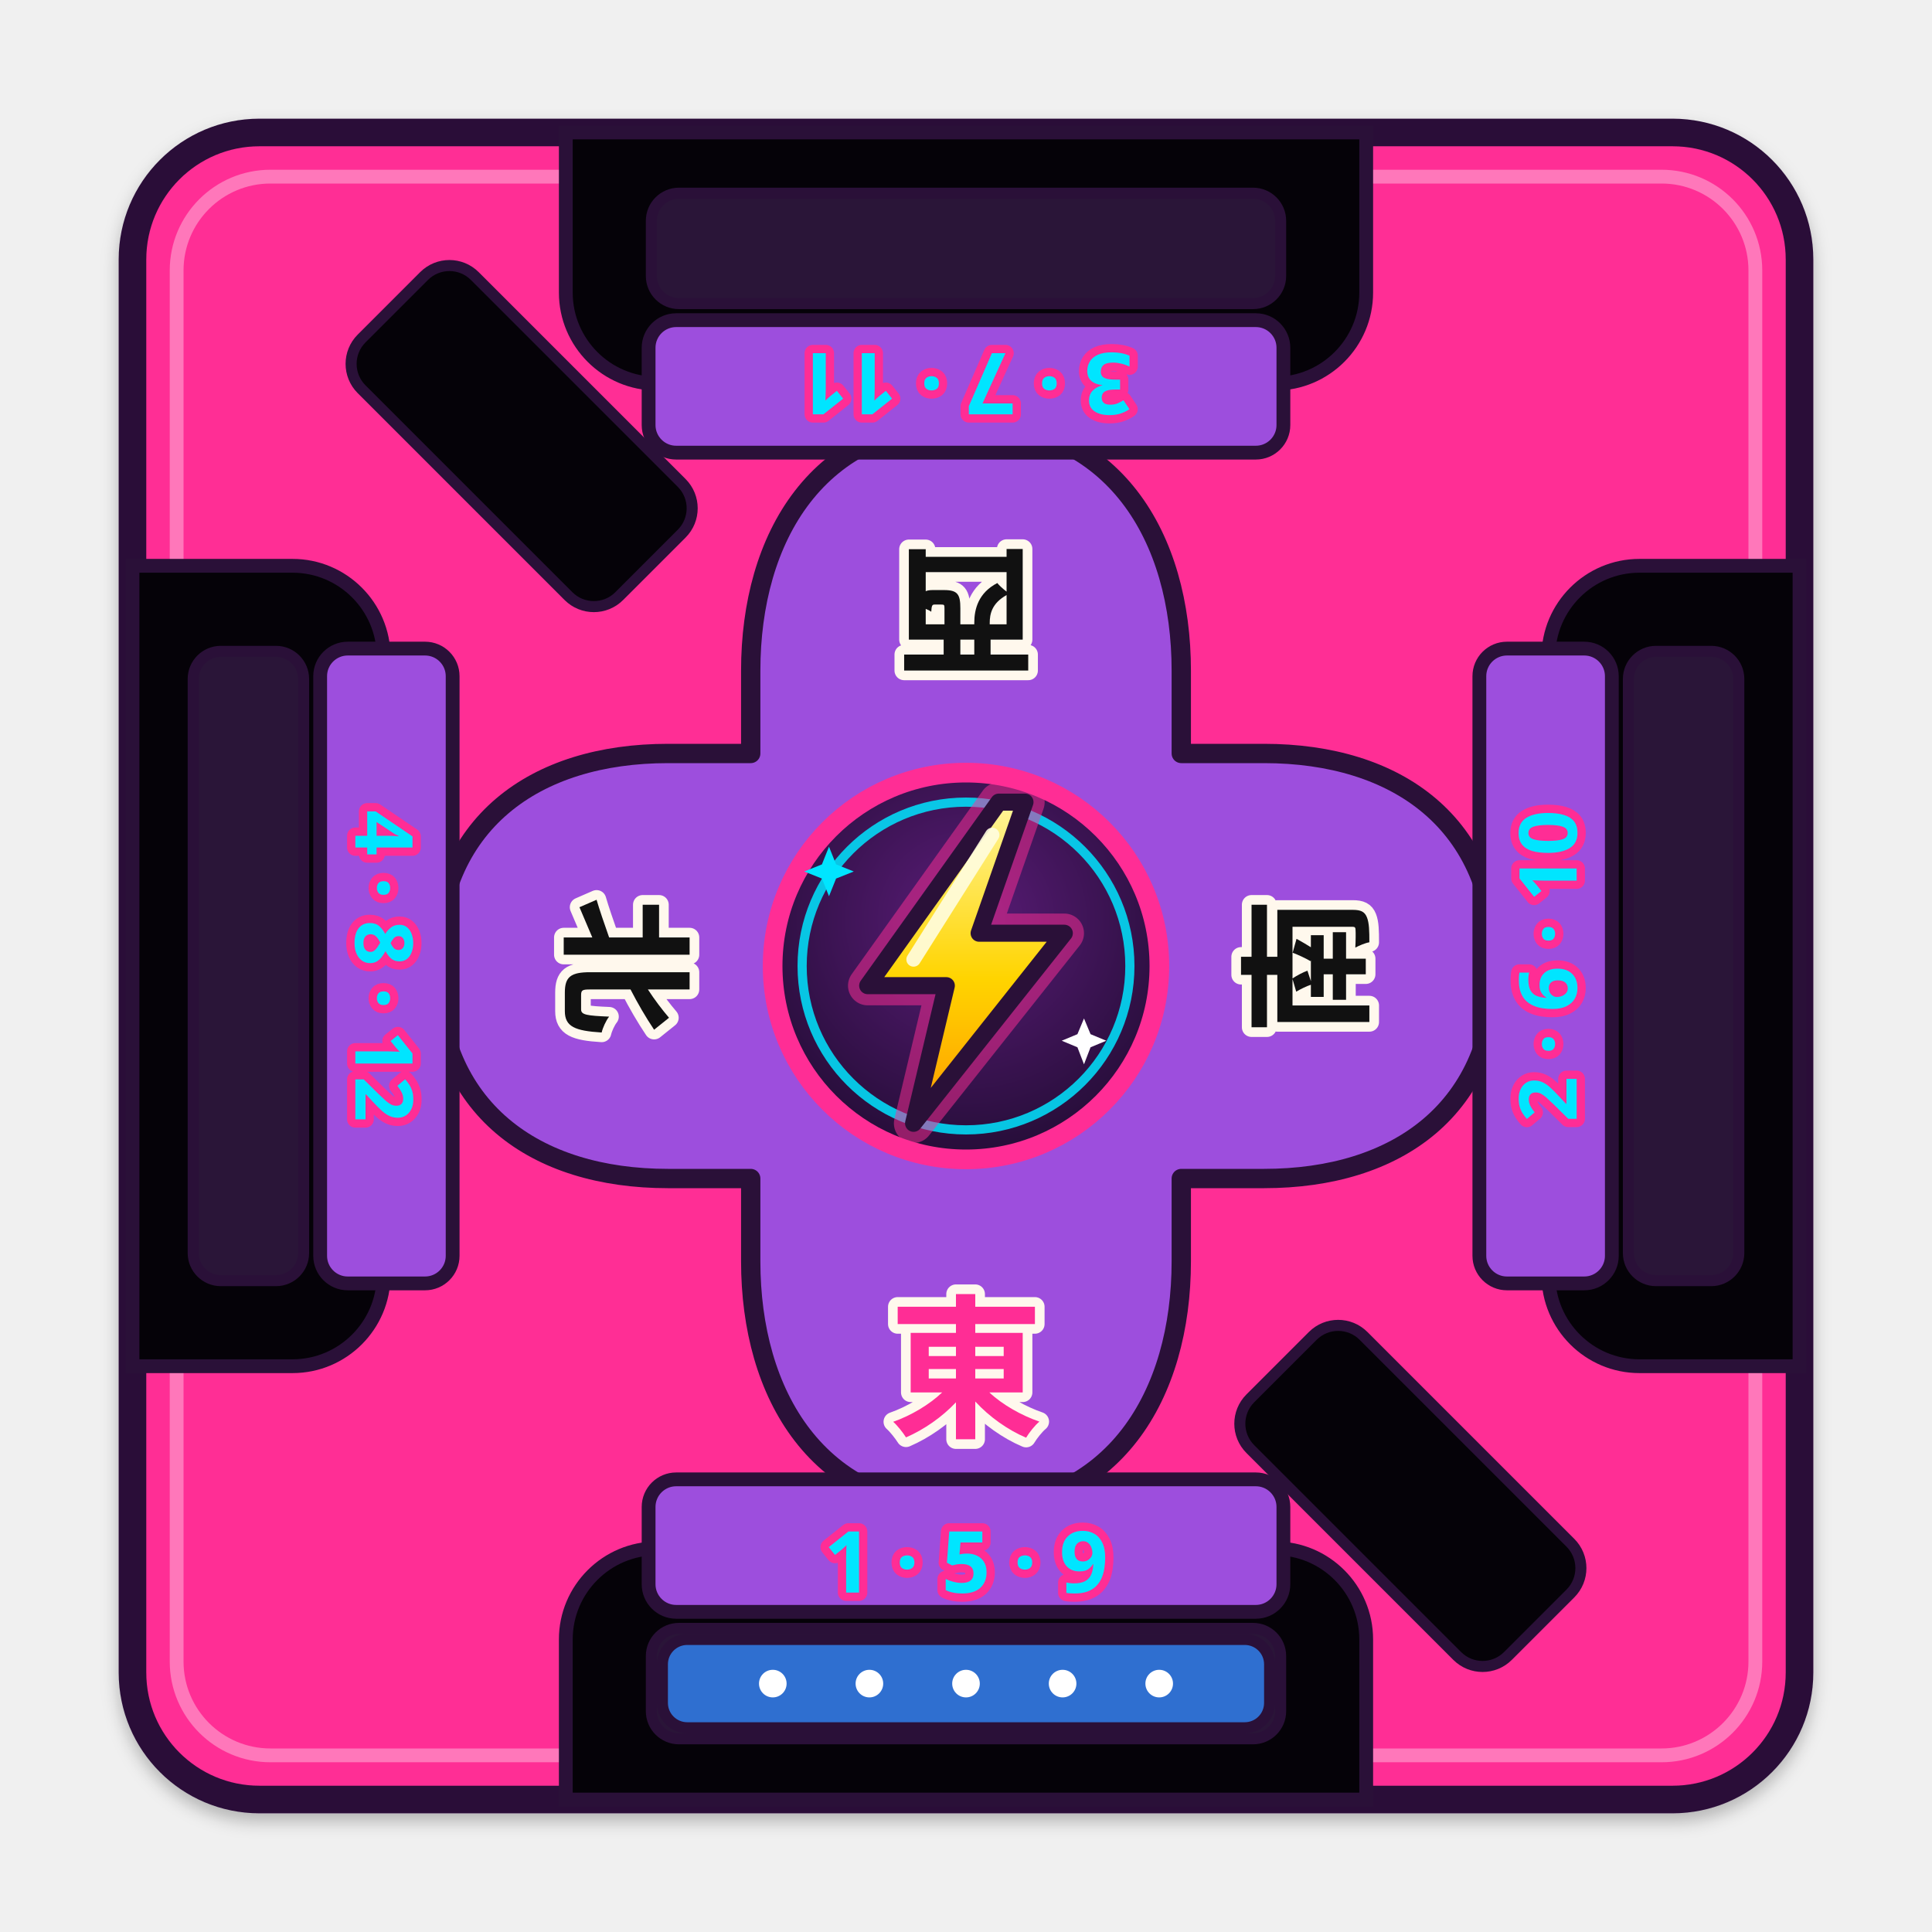
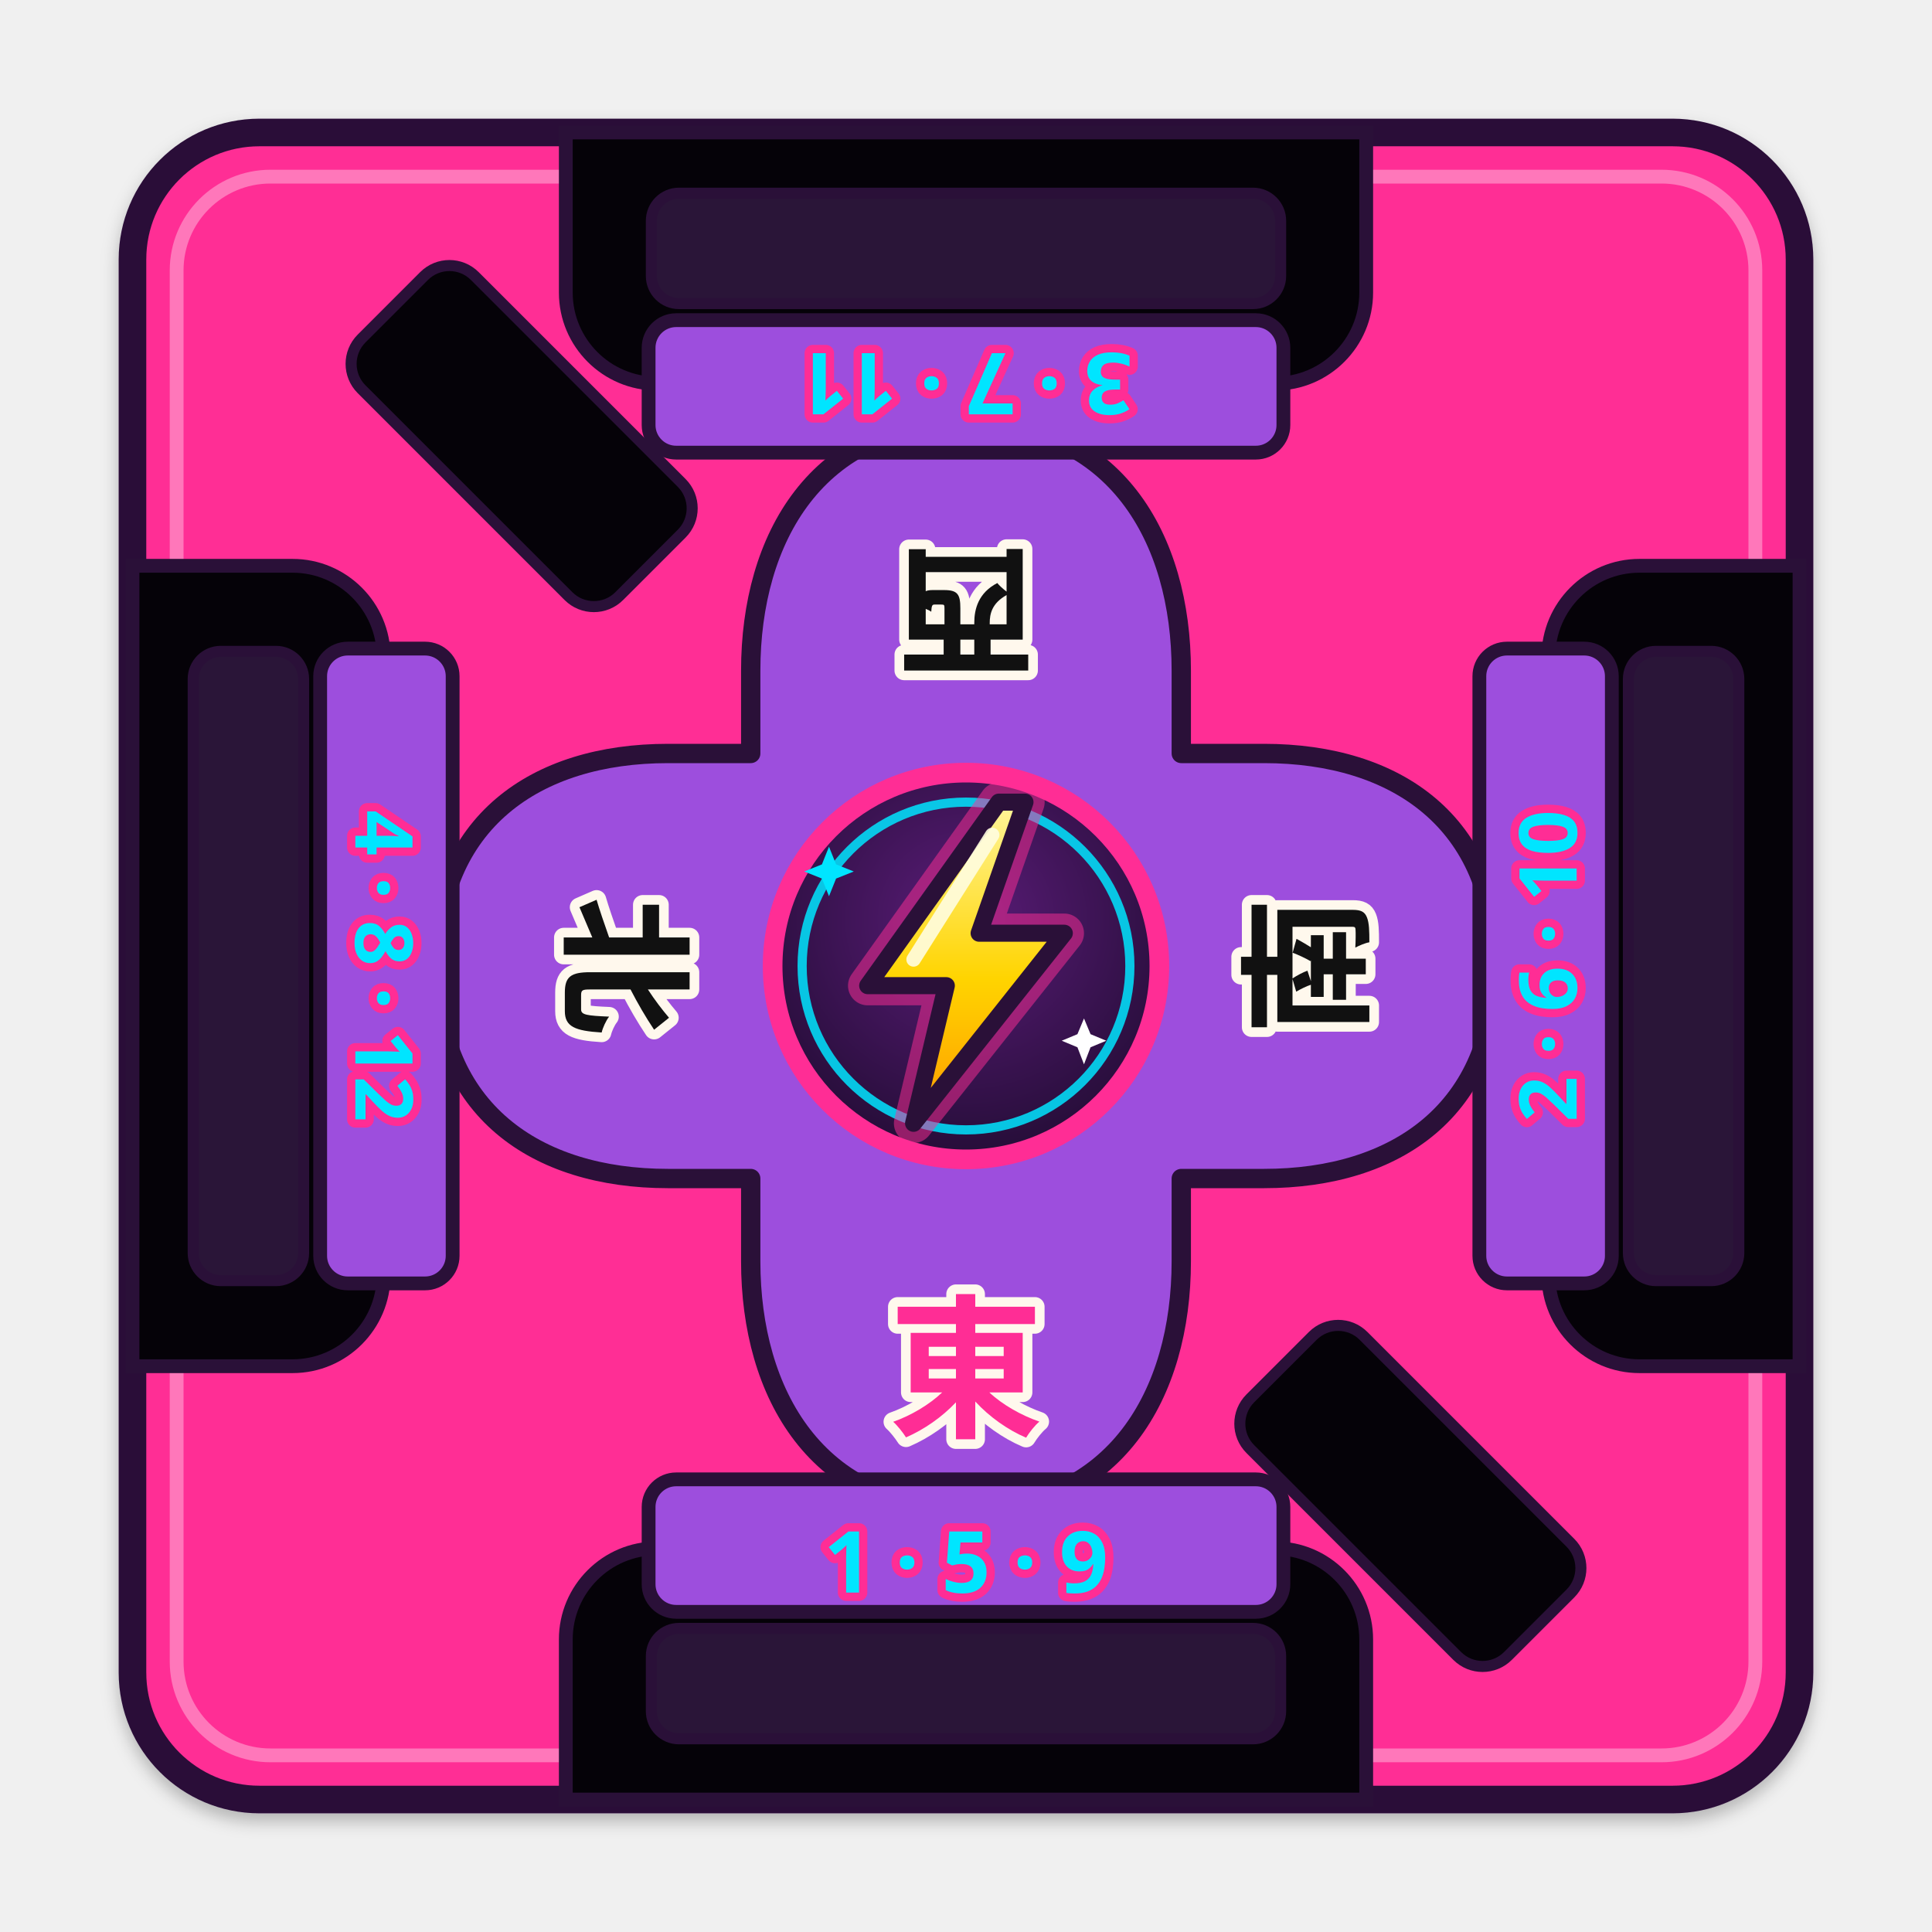
<svg xmlns="http://www.w3.org/2000/svg" viewBox="0 0 700 700" role="img" aria-label="Compass">
  <defs>
    <filter id="soft" x="-5%" y="-5%" width="110%" height="110%">
      <feDropShadow dx="0" dy="3" stdDeviation="3" flood-opacity=".25" />
    </filter>
  </defs>
  <rect x="48" y="48" width="604" height="604" rx="46" fill="#ff2d95" stroke="#2a1038" stroke-width="10" filter="url(#soft)" />
  <rect x="64" y="64" width="572" height="572" rx="34" fill="none" stroke="#fff" stroke-opacity=".35" stroke-width="5" />
  <path d="M205 48H495V106C495 124.2 480.2 139 462 139H238C219.8 139 205 124.2 205 106V48Z" fill="#050208" stroke="#2a1038" stroke-width="5" />
  <path d="M205 652H495V594C495 575.8 480.2 561 462 561H238C219.8 561 205 575.8 205 594V652Z" fill="#050208" stroke="#2a1038" stroke-width="5" />
  <path d="M48 205H106C124.2 205 139 219.8 139 238V462C139 480.2 124.2 495 106 495H48V205Z" fill="#050208" stroke="#2a1038" stroke-width="5" />
  <path d="M652 205H594C575.8 205 561 219.8 561 238V462C561 480.2 575.8 495 594 495H652V205Z" fill="#050208" stroke="#2a1038" stroke-width="5" />
  <rect x="236" y="70" width="228" height="40" rx="10" fill="#2a1538" stroke="#2a1038" stroke-width="4" />
  <rect x="236" y="590" width="228" height="40" rx="10" fill="#2a1538" stroke="#2a1038" stroke-width="4" />
  <rect x="70" y="236" width="40" height="228" rx="10" fill="#2a1538" stroke="#2a1038" stroke-width="4" />
  <rect x="590" y="236" width="40" height="228" rx="10" fill="#2a1538" stroke="#2a1038" stroke-width="4" />
  <rect x="160" y="92" width="58" height="132" rx="13" fill="#050208" stroke="#2a1038" stroke-width="4" transform="rotate(-45 189 158)" />
  <rect x="482" y="476" width="58" height="132" rx="13" fill="#050208" stroke="#2a1038" stroke-width="4" transform="rotate(-45 511 542)" />
  <path d="M350 153C404 153 428 195 428 243V273H458C506 273 542 298 542 350C542 402 506 427 458 427H428V457C428 505 404 547 350 547C296 547 272 505 272 457V427H242C194 427 158 402 158 350C158 298 194 273 242 273H272V243C272 195 296 153 350 153Z" fill="#9d4edd" stroke="#2a1038" stroke-width="7" stroke-linejoin="round" />
  <rect x="235" y="116" width="230" height="48" rx="10" fill="#9d4edd" stroke="#2a1038" stroke-width="5" />
  <rect x="235" y="536" width="230" height="48" rx="10" fill="#9d4edd" stroke="#2a1038" stroke-width="5" />
  <rect x="116" y="235" width="48" height="230" rx="10" fill="#9d4edd" stroke="#2a1038" stroke-width="5" />
  <rect x="536" y="235" width="48" height="230" rx="10" fill="#9d4edd" stroke="#2a1038" stroke-width="5" />
-   <rect x="240" y="594" width="220" height="32" rx="9" fill="#2f6fd0" stroke="#2a1038" stroke-width="4" />
-   <circle cx="280" cy="610" r="5" fill="#fff" />
-   <circle cx="315" cy="610" r="5" fill="#fff" />
-   <circle cx="350" cy="610" r="5" fill="#fff" />
-   <circle cx="385" cy="610" r="5" fill="#fff" />
-   <circle cx="420" cy="610" r="5" fill="#fff" />
  <g transform="translate(274 274) scale(2.375)">
    <defs>
      <radialGradient id="emb-bg" cx=".5" cy=".38" r=".75">
        <stop offset="0" stop-color="#5a1c78" />
        <stop offset="1" stop-color="#1a0a2a" />
      </radialGradient>
      <linearGradient id="emb-bolt" x1="0" y1="0" x2="0" y2="1">
        <stop offset="0" stop-color="#fff59a" />
        <stop offset=".55" stop-color="#ffd400" />
        <stop offset="1" stop-color="#ff9a00" />
      </linearGradient>
    </defs>
    <circle cx="32" cy="32" r="29.5" fill="url(#emb-bg)" stroke="#ff2d95" stroke-width="3" />
    <circle cx="32" cy="32" r="25" fill="none" stroke="#00e5ff" stroke-width="1.4" opacity=".85" />
    <path d="M37 7 17 35h12l-5 21 23-29H34l7-20Z" fill="#ff2d95" opacity=".5" transform="translate(0 0) scale(1.0)" stroke="#ff2d95" stroke-width="6" stroke-linejoin="round" />
    <path d="M37 7 17 35h12l-5 21 23-29H34l7-20Z" fill="url(#emb-bolt)" stroke="#2a1038" stroke-width="2.6" stroke-linejoin="round" />
    <path d="M36 12 24 31" stroke="#fffde0" stroke-width="2.2" stroke-linecap="round" opacity=".9" />
    <path d="M9 22l1.2 3 3 1.2-3 1.2L9 30.4 7.8 27.4 4.8 26.2l3-1.2Z" fill="#00e5ff" transform="translate(3 -6) scale(.9)" />
    <path d="M50 40l1 2.4 2.4 1-2.4 1L50 47l-1-2.6-2.4-1 2.4-1Z" fill="#fff" />
  </g>
  <text transform="rotate(0 350 565)" x="350" y="565" font-family="'Barlow Semi Condensed','Barlow',system-ui,sans-serif" font-weight="800" font-size="31" fill="#00e5ff" stroke="#ff2d95" stroke-width="6" paint-order="stroke" stroke-linejoin="round" text-anchor="middle" dominant-baseline="central">1 · 5 · 9</text>
  <text transform="rotate(0 350 492)" x="350" y="492" font-family="'Noto Serif JP','Hiragino Mincho ProN','Yu Mincho',serif" font-weight="800" font-size="56" fill="#ff2d95" stroke="#fff8ed" stroke-width="7" paint-order="stroke" stroke-linejoin="round" text-anchor="middle" dominant-baseline="central">東</text>
  <text transform="rotate(180 350 140)" x="350" y="140" font-family="'Barlow Semi Condensed','Barlow',system-ui,sans-serif" font-weight="800" font-size="31" fill="#00e5ff" stroke="#ff2d95" stroke-width="6" paint-order="stroke" stroke-linejoin="round" text-anchor="middle" dominant-baseline="central">3 · 7 · 11</text>
  <text transform="rotate(180 350 225)" x="350" y="225" font-family="'Noto Serif JP','Hiragino Mincho ProN','Yu Mincho',serif" font-weight="800" font-size="50" fill="#111111" stroke="#fff8ed" stroke-width="7" paint-order="stroke" stroke-linejoin="round" text-anchor="middle" dominant-baseline="central">西</text>
  <text transform="rotate(90 140 350)" x="140" y="350" font-family="'Barlow Semi Condensed','Barlow',system-ui,sans-serif" font-weight="800" font-size="29" fill="#00e5ff" stroke="#ff2d95" stroke-width="6" paint-order="stroke" stroke-linejoin="round" text-anchor="middle" dominant-baseline="central">4 · 8 · 12</text>
  <text transform="rotate(90 230 350)" x="230" y="350" font-family="'Noto Serif JP','Hiragino Mincho ProN','Yu Mincho',serif" font-weight="800" font-size="50" fill="#111111" stroke="#fff8ed" stroke-width="7" paint-order="stroke" stroke-linejoin="round" text-anchor="middle" dominant-baseline="central">北</text>
  <text transform="rotate(-90 560 350)" x="560" y="350" font-family="'Barlow Semi Condensed','Barlow',system-ui,sans-serif" font-weight="800" font-size="29" fill="#00e5ff" stroke="#ff2d95" stroke-width="6" paint-order="stroke" stroke-linejoin="round" text-anchor="middle" dominant-baseline="central">2 · 6 · 10</text>
  <text transform="rotate(-90 470 350)" x="470" y="350" font-family="'Noto Serif JP','Hiragino Mincho ProN','Yu Mincho',serif" font-weight="800" font-size="50" fill="#111111" stroke="#fff8ed" stroke-width="7" paint-order="stroke" stroke-linejoin="round" text-anchor="middle" dominant-baseline="central">南</text>
</svg>
